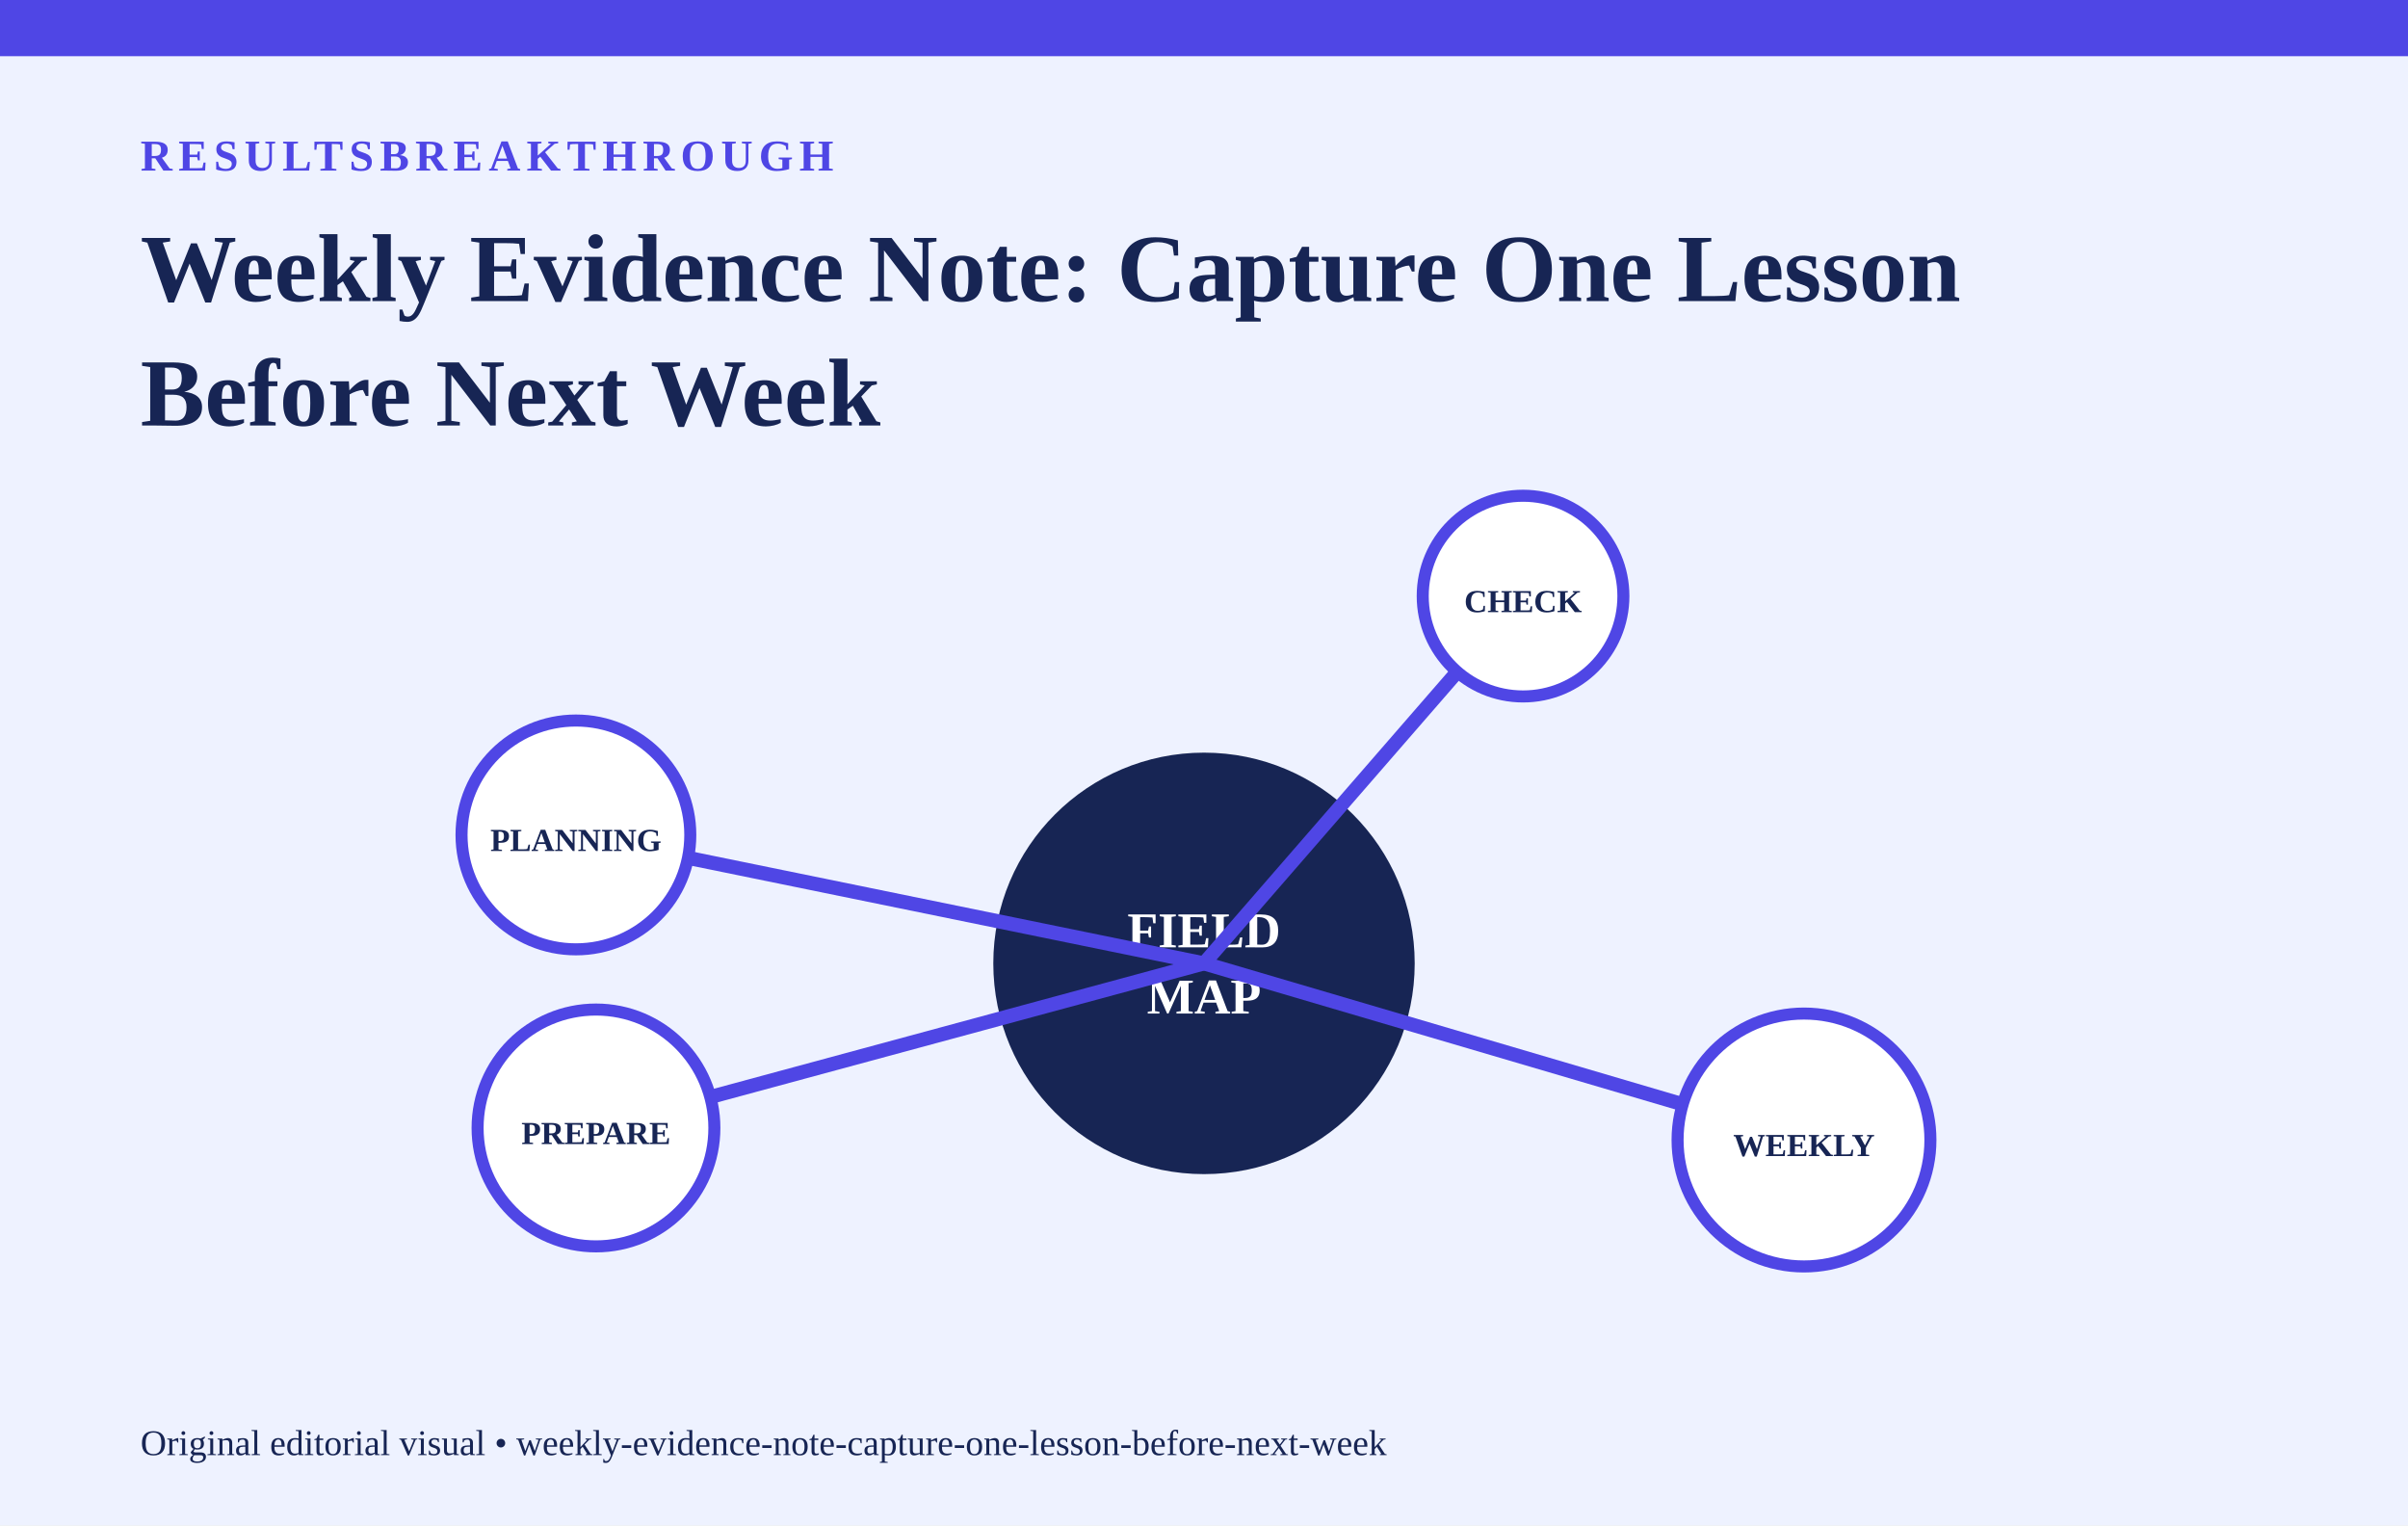
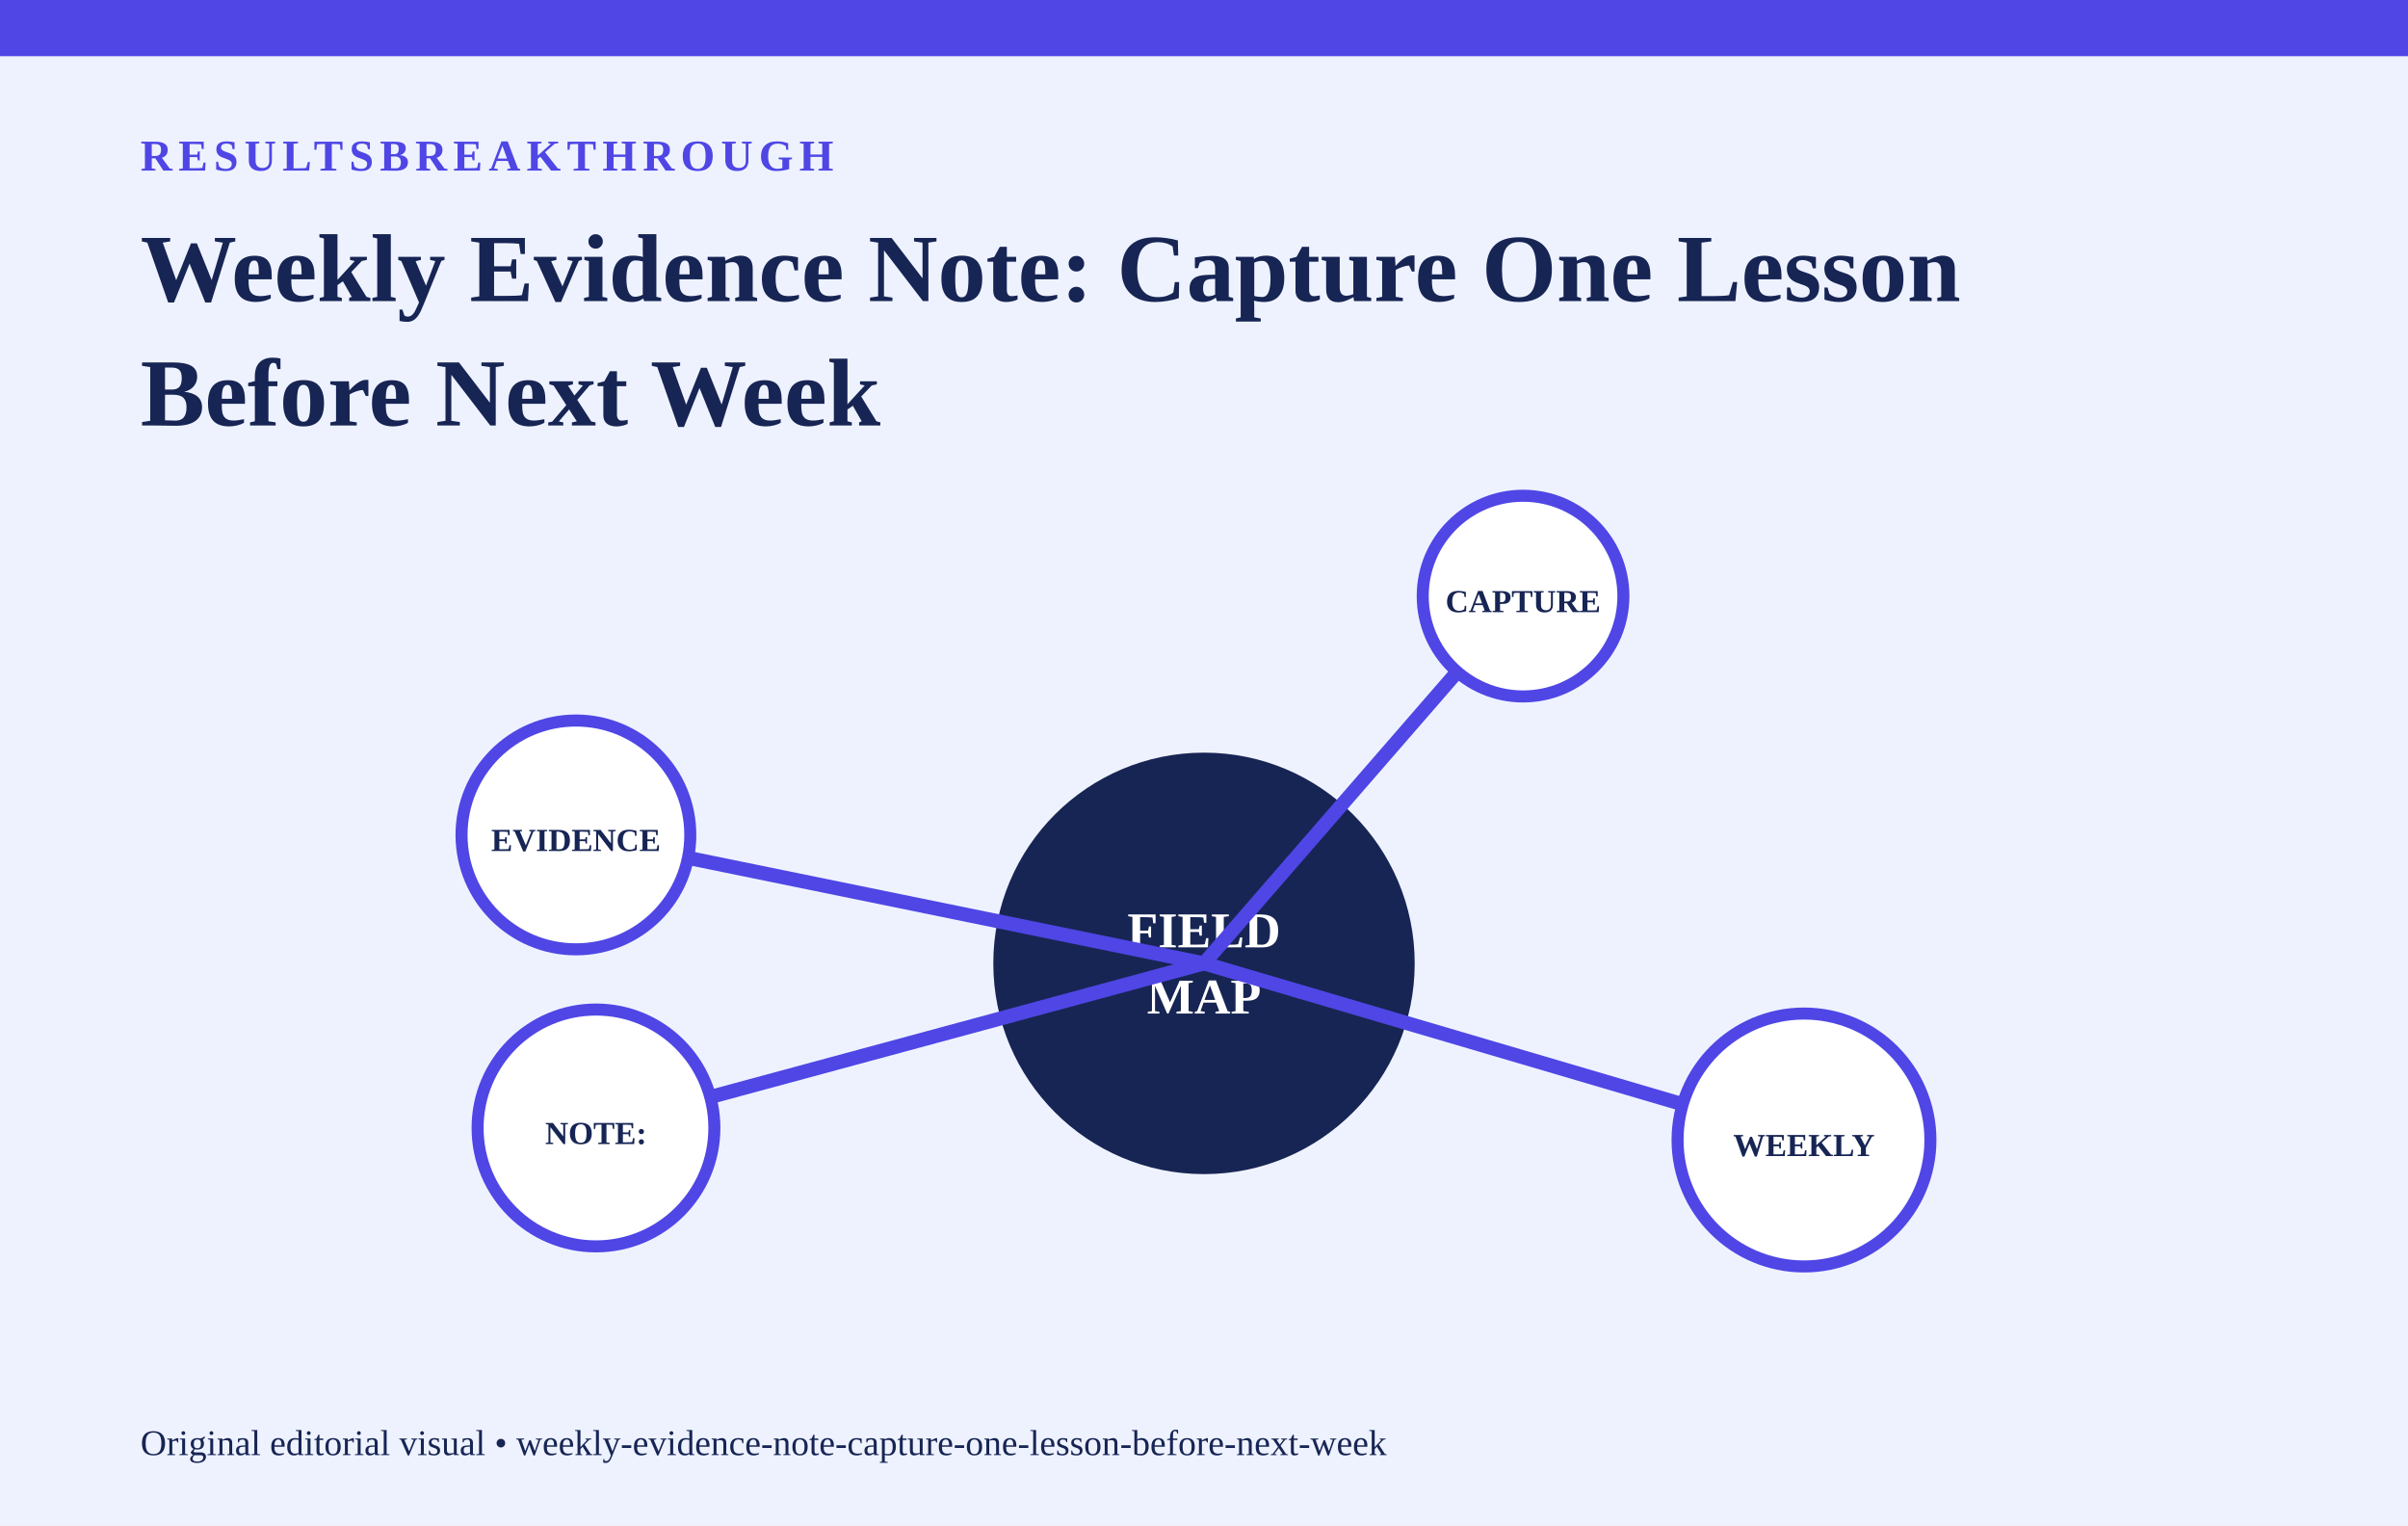
<svg xmlns="http://www.w3.org/2000/svg" width="1200" height="760" viewBox="0 0 1200 760" role="img" aria-labelledby="t d">
  <rect width="1200" height="760" fill="#EEF2FF" />
  <rect width="1200" height="28" fill="#4F46E5" />
  <text x="70" y="85" fill="#4F46E5" font-size="22" font-weight="700" letter-spacing="3">RESULTSBREAKTHROUGH</text>
  <text x="70" y="150" fill="#172554" font-size="48" font-weight="700">Weekly Evidence Note: Capture One Lesson</text>
  <text x="70" y="212" fill="#172554" font-size="48" font-weight="700">Before Next Week</text>
  <circle cx="600" cy="480" r="105" fill="#172554" />
  <text x="600" y="472" text-anchor="middle" fill="white" font-size="25" font-weight="700">FIELD</text>
  <text x="600" y="505" text-anchor="middle" fill="white" font-size="25" font-weight="700">MAP</text>
  <g>
    <line x1="600" y1="480" x2="899" y2="568" stroke="#4F46E5" stroke-width="7" />
    <circle cx="899" cy="568" r="63" fill="white" stroke="#4F46E5" stroke-width="6" />
    <text x="899" y="576" text-anchor="middle" fill="#172554" font-size="16" font-weight="700">WEEKLY</text>
  </g>
  <g>
    <line x1="600" y1="480" x2="287" y2="416" stroke="#4F46E5" stroke-width="7" />
    <circle cx="287" cy="416" r="57" fill="white" stroke="#4F46E5" stroke-width="6" />
-     <text x="287" y="424" text-anchor="middle" fill="#172554" font-size="16" font-weight="700">PLANNING</text>
+     <text x="287" y="424" text-anchor="middle" fill="#172554" font-size="16" font-weight="700">EVIDENCE</text>
  </g>
  <g>
    <line x1="600" y1="480" x2="297" y2="562" stroke="#4F46E5" stroke-width="7" />
    <circle cx="297" cy="562" r="59" fill="white" stroke="#4F46E5" stroke-width="6" />
-     <text x="297" y="570" text-anchor="middle" fill="#172554" font-size="16" font-weight="700">PREPARE</text>
+     <text x="297" y="570" text-anchor="middle" fill="#172554" font-size="16" font-weight="700">NOTE:</text>
  </g>
  <g>
    <line x1="600" y1="480" x2="759" y2="297" stroke="#4F46E5" stroke-width="7" />
    <circle cx="759" cy="297" r="50" fill="white" stroke="#4F46E5" stroke-width="6" />
-     <text x="759" y="305" text-anchor="middle" fill="#172554" font-size="16" font-weight="700">CHECK</text>
+     <text x="759" y="305" text-anchor="middle" fill="#172554" font-size="16" font-weight="700">CAPTURE</text>
  </g>
  <text x="70" y="725" fill="#172554" font-size="18">Original editorial visual • weekly-evidence-note-capture-one-lesson-before-next-week</text>
</svg>
